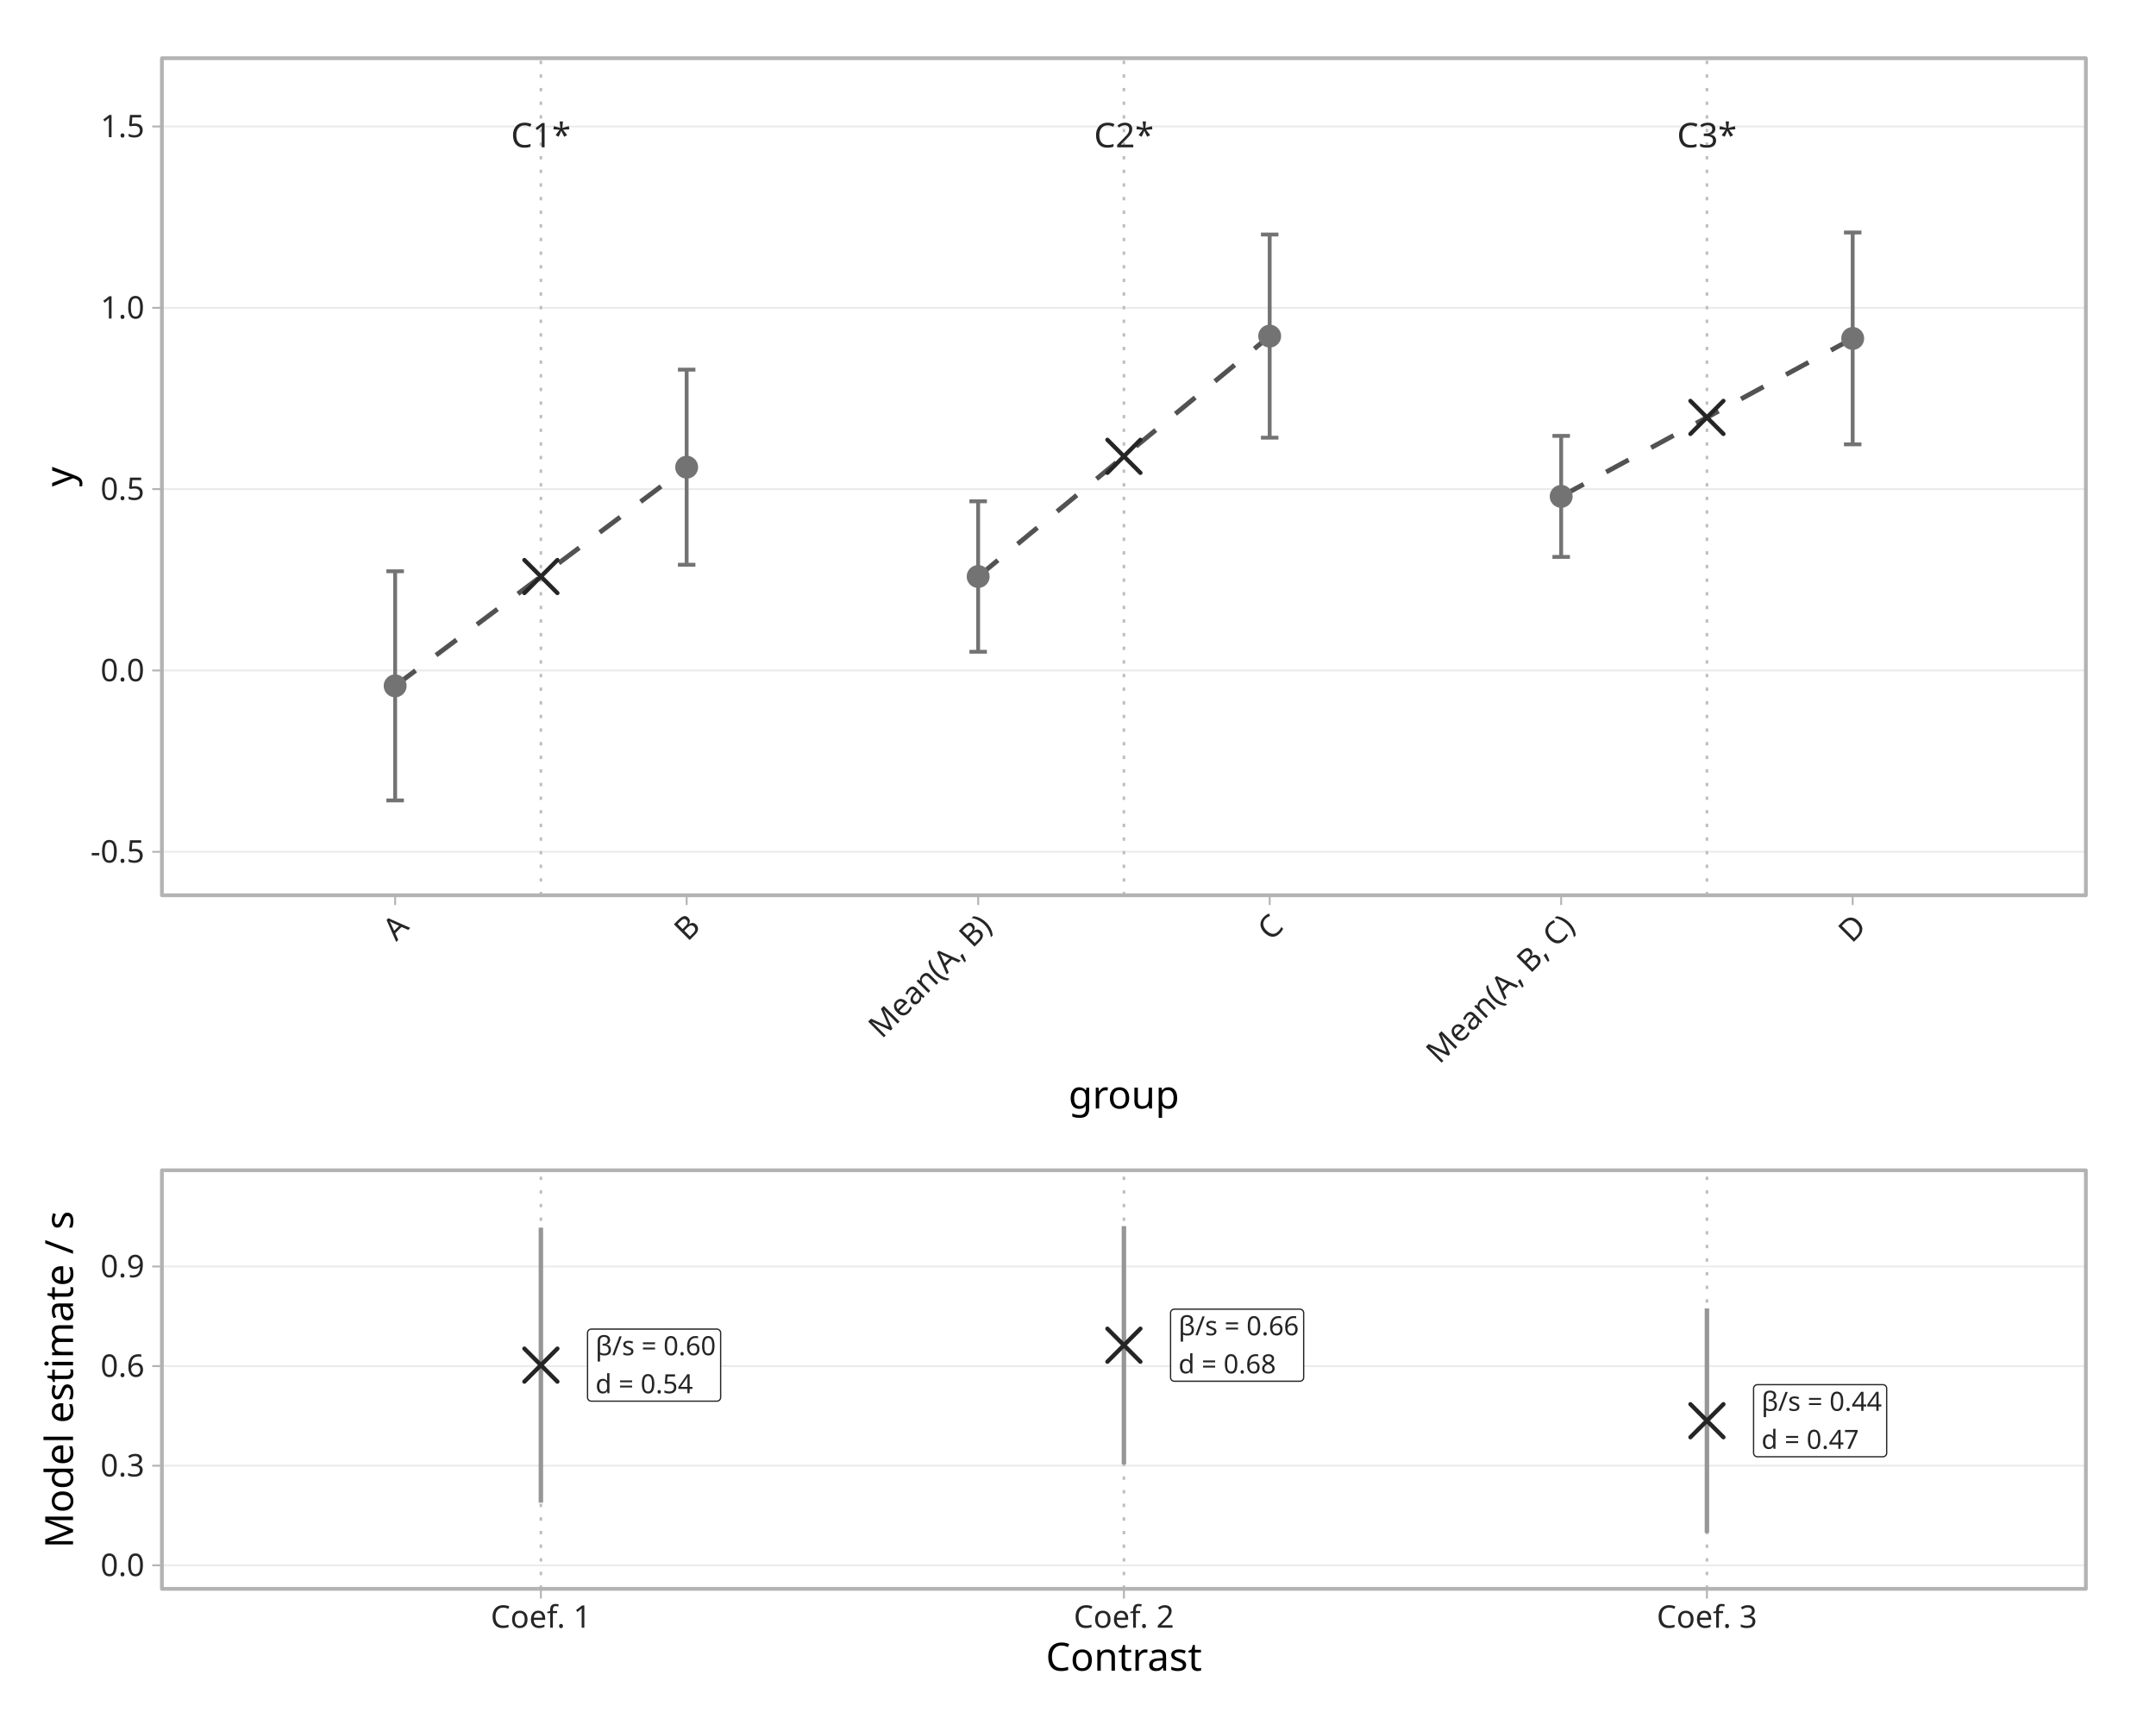
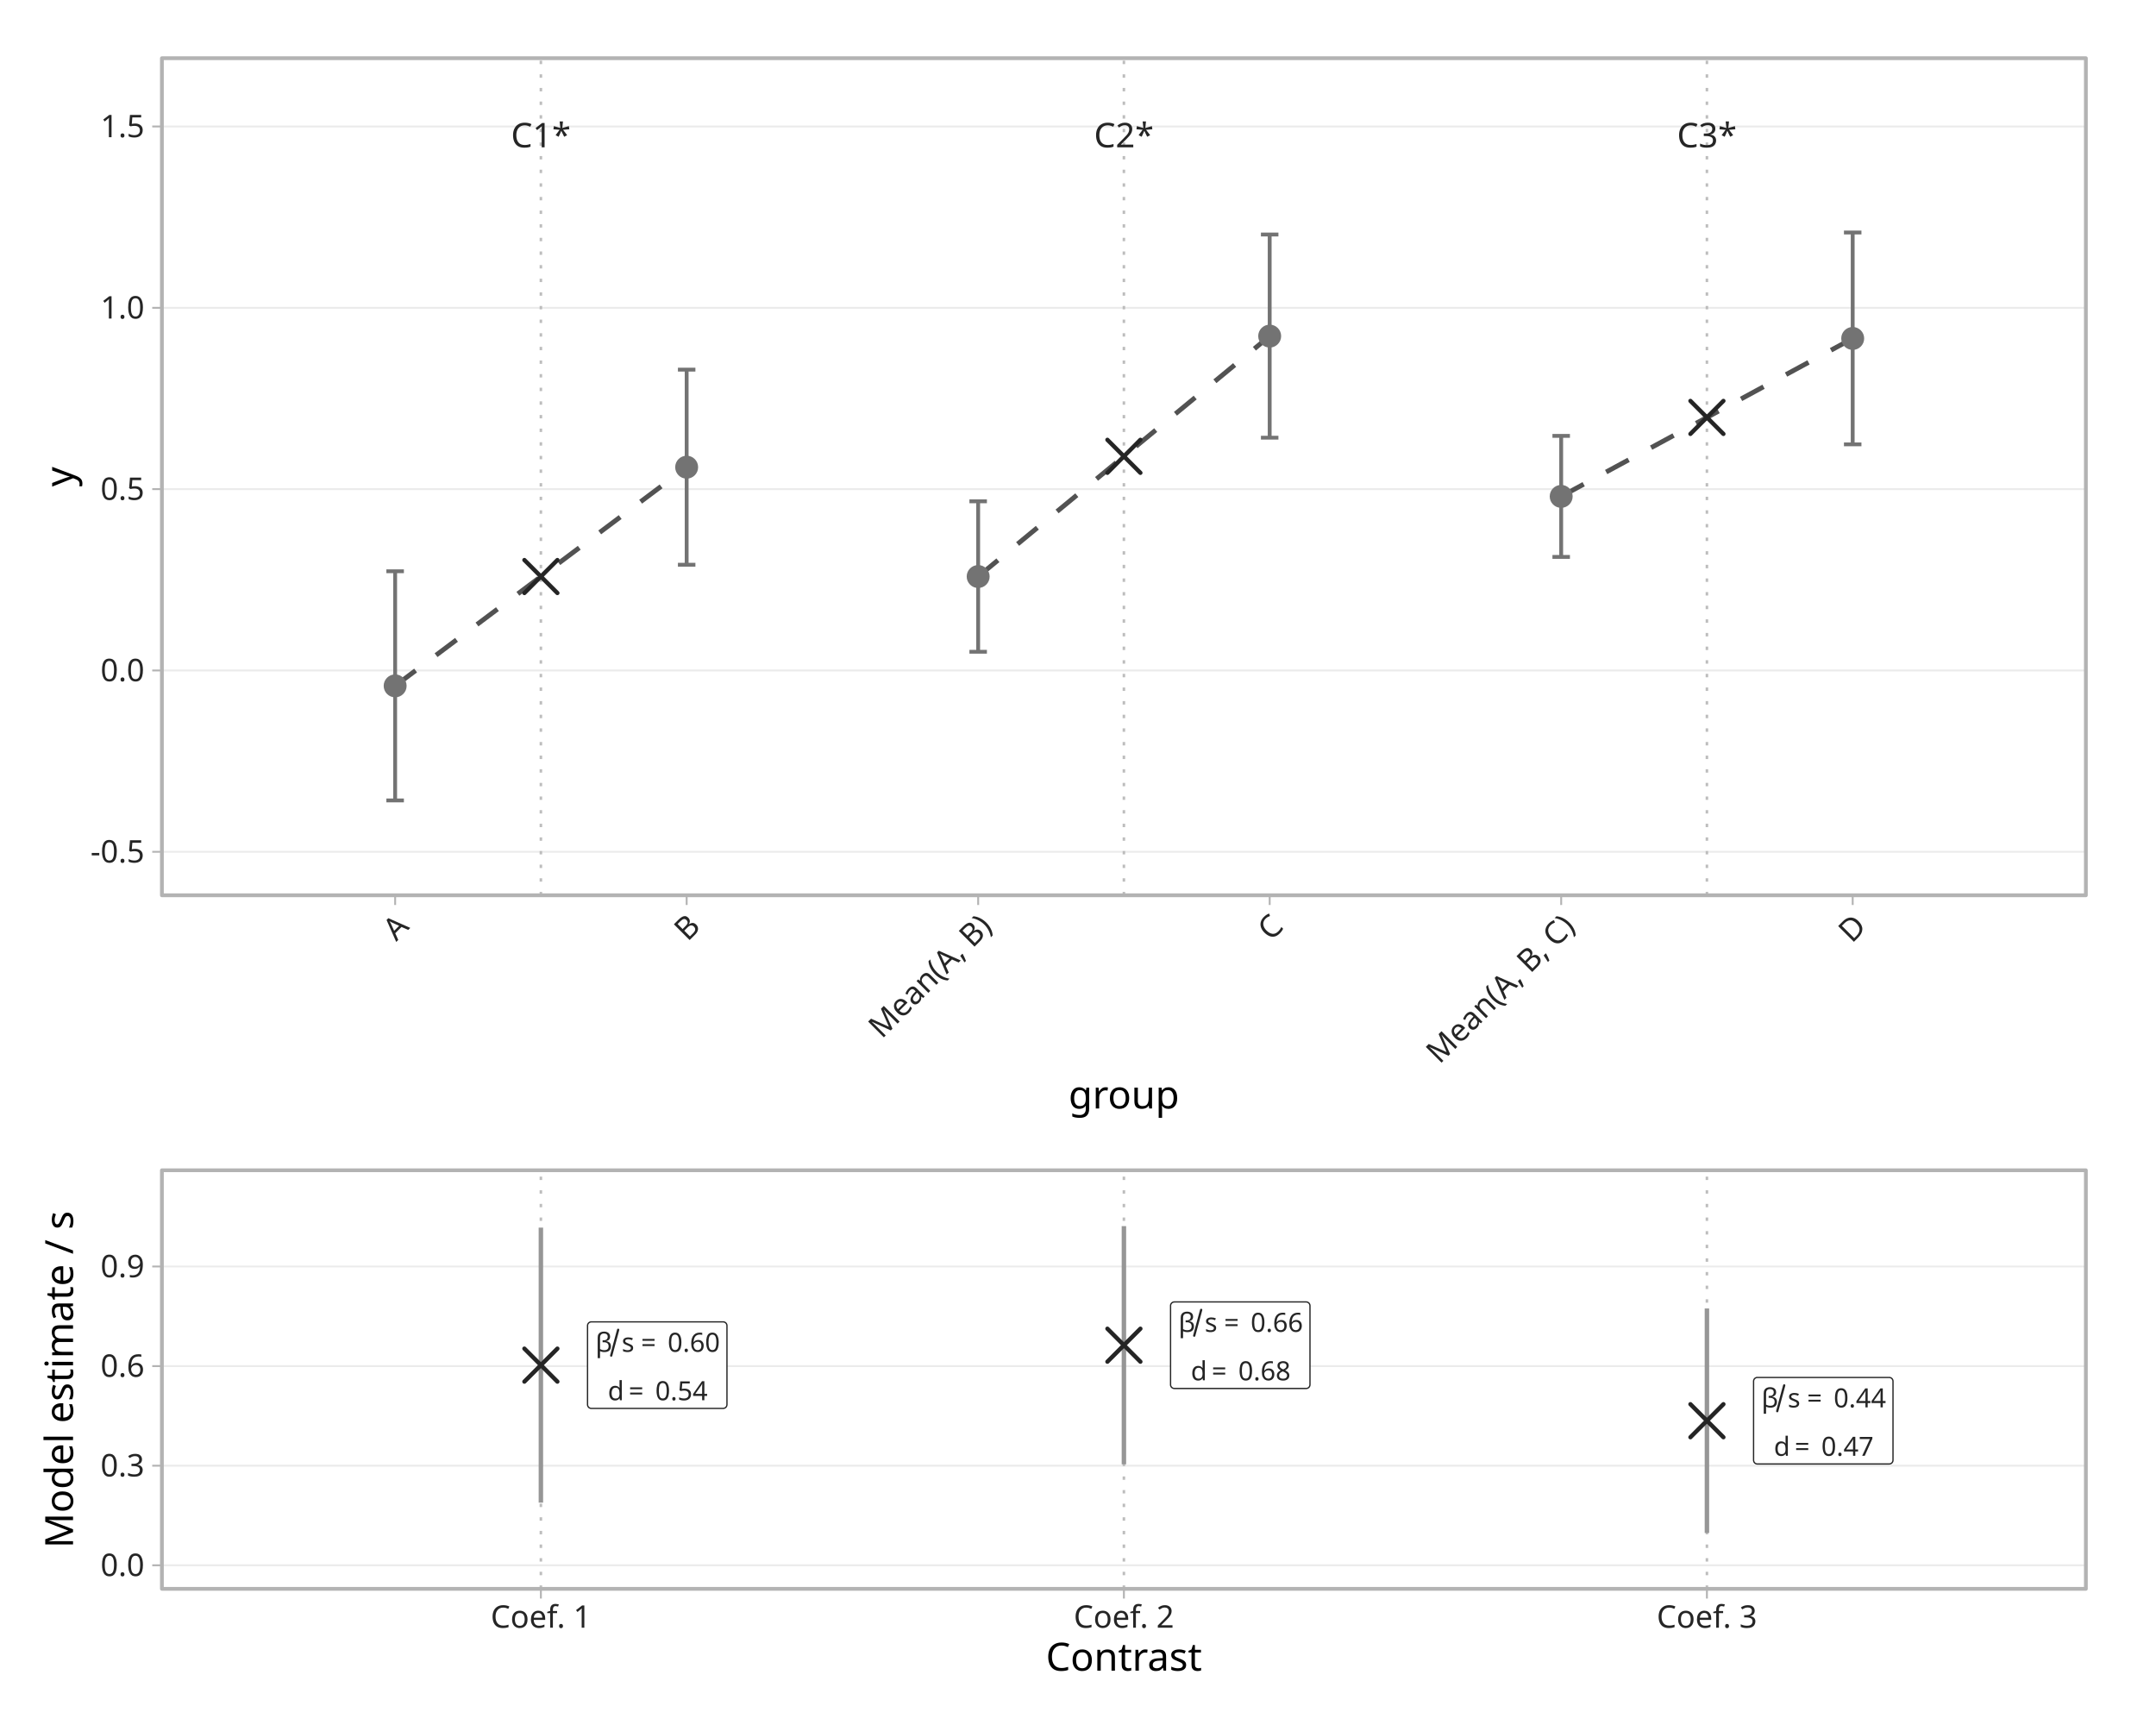
<svg xmlns="http://www.w3.org/2000/svg" class="svglite" data-engine-version="2.0" width="720.00pt" height="576.00pt" viewBox="0 0 720.00 576.00">
  <defs>
    <style type="text/css">
    .svglite line, .svglite polyline, .svglite polygon, .svglite path, .svglite rect, .svglite circle {
      fill: none;
      stroke: #000000;
      stroke-linecap: round;
      stroke-linejoin: round;
      stroke-miterlimit: 10.00;
    }
  </style>
  </defs>
  <rect width="100%" height="100%" style="stroke: none; fill: #FFFFFF;" />
  <defs>
    <clipPath id="cpMC4wMHw3MjAuMDB8MC4wMHw1NzYuMDA=">
      <rect x="0.00" y="0.00" width="720.00" height="576.00" />
    </clipPath>
  </defs>
  <g clip-path="url(#cpMC4wMHw3MjAuMDB8MC4wMHw1NzYuMDA=)">
    <rect x="0.00" y="0.00" width="720.00" height="576.00" style="stroke-width: 1.07; stroke: #FFFFFF; fill: #FFFFFF;" />
  </g>
  <defs>
    <clipPath id="cpNTQuMDd8Njk2LjU5fDE5LjQzfDUzMC41Mw==">
      <rect x="54.07" y="19.43" width="642.51" height="511.10" />
    </clipPath>
  </defs>
  <g clip-path="url(#cpNTQuMDd8Njk2LjU5fDE5LjQzfDUzMC41Mw==)">
</g>
  <g clip-path="url(#cpMC4wMHw3MjAuMDB8MC4wMHw1NzYuMDA=)">
</g>
  <defs>
    <clipPath id="cpNS40OHw3MTQuNTJ8NS40OHwzODIuODA=">
      <rect x="5.48" y="5.48" width="709.04" height="377.32" />
    </clipPath>
  </defs>
  <g clip-path="url(#cpNS40OHw3MTQuNTJ8NS40OHwzODIuODA=)">
    <rect x="5.48" y="5.48" width="709.04" height="377.32" style="stroke-width: 1.26; stroke: #FFFFFF; fill: #FFFFFF;" />
  </g>
  <g clip-path="url(#cpMC4wMHw3MjAuMDB8MC4wMHw1NzYuMDA=)">
</g>
  <defs>
    <clipPath id="cpNS40OHw3MTQuNTJ8MzgyLjgwfDU3MC41Mg==">
      <rect x="5.48" y="382.80" width="709.04" height="187.72" />
    </clipPath>
  </defs>
  <g clip-path="url(#cpNS40OHw3MTQuNTJ8MzgyLjgwfDU3MC41Mg==)">
    <rect x="5.48" y="382.80" width="709.04" height="187.72" style="stroke-width: 1.26; stroke: #FFFFFF; fill: #FFFFFF;" />
  </g>
  <g clip-path="url(#cpMC4wMHw3MjAuMDB8MC4wMHw1NzYuMDA=)">
    <rect x="54.07" y="19.43" width="642.51" height="279.52" style="stroke-width: 1.26; stroke: none; fill: #FFFFFF;" />
    <polyline points="54.07,284.43 696.59,284.43 " style="stroke-width: 0.63; stroke: #EBEBEB; stroke-linecap: butt;" />
    <polyline points="54.07,223.88 696.59,223.88 " style="stroke-width: 0.63; stroke: #EBEBEB; stroke-linecap: butt;" />
    <polyline points="54.07,163.33 696.59,163.33 " style="stroke-width: 0.63; stroke: #EBEBEB; stroke-linecap: butt;" />
    <polyline points="54.07,102.78 696.59,102.78 " style="stroke-width: 0.63; stroke: #EBEBEB; stroke-linecap: butt;" />
    <polyline points="54.07,42.23 696.59,42.23 " style="stroke-width: 0.63; stroke: #EBEBEB; stroke-linecap: butt;" />
    <line x1="180.63" y1="298.95" x2="180.63" y2="19.43" style="stroke-width: 0.85; stroke: #BDBDBD; stroke-dasharray: 1.14,3.41; stroke-linecap: butt;" />
    <line x1="375.33" y1="298.95" x2="375.33" y2="19.43" style="stroke-width: 0.85; stroke: #BDBDBD; stroke-dasharray: 1.14,3.41; stroke-linecap: butt;" />
    <line x1="570.03" y1="298.95" x2="570.03" y2="19.43" style="stroke-width: 0.85; stroke: #BDBDBD; stroke-dasharray: 1.14,3.41; stroke-linecap: butt;" />
    <line x1="131.96" y1="229.02" x2="229.31" y2="156.00" style="stroke-width: 1.60; stroke: #525252; stroke-dasharray: 8.54,8.54; stroke-linecap: butt;" />
    <line x1="326.66" y1="192.51" x2="424.01" y2="112.23" style="stroke-width: 1.60; stroke: #525252; stroke-dasharray: 8.54,8.54; stroke-linecap: butt;" />
    <line x1="521.36" y1="165.75" x2="618.71" y2="113.01" style="stroke-width: 1.60; stroke: #525252; stroke-dasharray: 8.54,8.54; stroke-linecap: butt;" />
    <polyline points="226.39,123.43 232.23,123.43 " style="stroke-width: 1.28; stroke: #737373; stroke-linecap: butt;" />
    <polyline points="229.31,123.43 229.31,188.57 " style="stroke-width: 1.28; stroke: #737373; stroke-linecap: butt;" />
    <polyline points="226.39,188.57 232.23,188.57 " style="stroke-width: 1.28; stroke: #737373; stroke-linecap: butt;" />
    <polyline points="129.03,190.75 134.88,190.75 " style="stroke-width: 1.28; stroke: #737373; stroke-linecap: butt;" />
    <polyline points="131.96,190.75 131.96,267.28 " style="stroke-width: 1.28; stroke: #737373; stroke-linecap: butt;" />
    <polyline points="129.03,267.28 134.88,267.28 " style="stroke-width: 1.28; stroke: #737373; stroke-linecap: butt;" />
    <polyline points="421.09,78.31 426.93,78.31 " style="stroke-width: 1.28; stroke: #737373; stroke-linecap: butt;" />
    <polyline points="424.01,78.31 424.01,146.15 " style="stroke-width: 1.28; stroke: #737373; stroke-linecap: butt;" />
    <polyline points="421.09,146.15 426.93,146.15 " style="stroke-width: 1.28; stroke: #737373; stroke-linecap: butt;" />
    <polyline points="323.74,167.39 329.58,167.39 " style="stroke-width: 1.28; stroke: #737373; stroke-linecap: butt;" />
    <polyline points="326.66,167.39 326.66,217.63 " style="stroke-width: 1.28; stroke: #737373; stroke-linecap: butt;" />
    <polyline points="323.74,217.63 329.58,217.63 " style="stroke-width: 1.28; stroke: #737373; stroke-linecap: butt;" />
    <polyline points="615.79,77.64 621.63,77.64 " style="stroke-width: 1.28; stroke: #737373; stroke-linecap: butt;" />
    <polyline points="618.71,77.64 618.71,148.38 " style="stroke-width: 1.28; stroke: #737373; stroke-linecap: butt;" />
    <polyline points="615.79,148.38 621.63,148.38 " style="stroke-width: 1.28; stroke: #737373; stroke-linecap: butt;" />
    <polyline points="518.44,145.54 524.28,145.54 " style="stroke-width: 1.28; stroke: #737373; stroke-linecap: butt;" />
    <polyline points="521.36,145.54 521.36,185.96 " style="stroke-width: 1.28; stroke: #737373; stroke-linecap: butt;" />
    <polyline points="518.44,185.96 524.28,185.96 " style="stroke-width: 1.28; stroke: #737373; stroke-linecap: butt;" />
    <circle cx="229.31" cy="156.00" r="3.41" style="stroke-width: 0.84; stroke: #737373; fill: #737373;" />
    <circle cx="131.96" cy="229.02" r="3.41" style="stroke-width: 0.84; stroke: #737373; fill: #737373;" />
    <circle cx="424.01" cy="112.23" r="3.41" style="stroke-width: 0.84; stroke: #737373; fill: #737373;" />
    <circle cx="326.66" cy="192.51" r="3.41" style="stroke-width: 0.84; stroke: #737373; fill: #737373;" />
    <circle cx="618.71" cy="113.01" r="3.41" style="stroke-width: 0.84; stroke: #737373; fill: #737373;" />
    <circle cx="521.36" cy="165.75" r="3.41" style="stroke-width: 0.84; stroke: #737373; fill: #737373;" />
    <line x1="175.12" y1="198.02" x2="186.14" y2="187.00" style="stroke-width: 1.42; stroke: #252525;" />
    <line x1="175.12" y1="187.00" x2="186.14" y2="198.02" style="stroke-width: 1.42; stroke: #252525;" />
    <line x1="369.82" y1="157.88" x2="380.84" y2="146.86" style="stroke-width: 1.42; stroke: #252525;" />
    <line x1="369.82" y1="146.86" x2="380.84" y2="157.88" style="stroke-width: 1.42; stroke: #252525;" />
    <line x1="564.52" y1="144.89" x2="575.54" y2="133.87" style="stroke-width: 1.42; stroke: #252525;" />
    <line x1="564.52" y1="133.87" x2="575.54" y2="144.89" style="stroke-width: 1.42; stroke: #252525;" />
    <text x="180.63" y="49.20" text-anchor="middle" style="font-size: 11.38px; fill: #252525; font-family: sans;" textLength="18.98px" lengthAdjust="spacingAndGlyphs">C1*</text>
    <text x="375.33" y="49.20" text-anchor="middle" style="font-size: 11.38px; fill: #252525; font-family: sans;" textLength="18.98px" lengthAdjust="spacingAndGlyphs">C2*</text>
    <text x="570.03" y="49.20" text-anchor="middle" style="font-size: 11.38px; fill: #252525; font-family: sans;" textLength="18.98px" lengthAdjust="spacingAndGlyphs">C3*</text>
    <rect x="54.07" y="19.43" width="642.51" height="279.52" style="stroke-width: 1.26; stroke: #B3B3B3;" />
    <text x="48.25" y="288.01" text-anchor="end" style="font-size: 10.40px; fill: #252525; font-family: sans;" textLength="17.92px" lengthAdjust="spacingAndGlyphs">-0.5</text>
    <text x="48.25" y="227.46" text-anchor="end" style="font-size: 10.40px; fill: #252525; font-family: sans;" textLength="14.46px" lengthAdjust="spacingAndGlyphs">0.0</text>
    <text x="48.25" y="166.91" text-anchor="end" style="font-size: 10.40px; fill: #252525; font-family: sans;" textLength="14.46px" lengthAdjust="spacingAndGlyphs">0.5</text>
    <text x="48.25" y="106.36" text-anchor="end" style="font-size: 10.40px; fill: #252525; font-family: sans;" textLength="14.46px" lengthAdjust="spacingAndGlyphs">1.0</text>
    <text x="48.25" y="45.81" text-anchor="end" style="font-size: 10.40px; fill: #252525; font-family: sans;" textLength="14.46px" lengthAdjust="spacingAndGlyphs">1.5</text>
    <polyline points="50.84,284.43 54.07,284.43 " style="stroke-width: 0.63; stroke: #B3B3B3; stroke-linecap: butt;" />
    <polyline points="50.84,223.88 54.07,223.88 " style="stroke-width: 0.63; stroke: #B3B3B3; stroke-linecap: butt;" />
    <polyline points="50.84,163.33 54.07,163.33 " style="stroke-width: 0.63; stroke: #B3B3B3; stroke-linecap: butt;" />
    <polyline points="50.84,102.78 54.07,102.78 " style="stroke-width: 0.63; stroke: #B3B3B3; stroke-linecap: butt;" />
    <polyline points="50.84,42.23 54.07,42.23 " style="stroke-width: 0.63; stroke: #B3B3B3; stroke-linecap: butt;" />
    <polyline points="131.96,302.18 131.96,298.95 " style="stroke-width: 0.63; stroke: #B3B3B3; stroke-linecap: butt;" />
    <polyline points="229.31,302.18 229.31,298.95 " style="stroke-width: 0.63; stroke: #B3B3B3; stroke-linecap: butt;" />
    <polyline points="326.66,302.18 326.66,298.95 " style="stroke-width: 0.63; stroke: #B3B3B3; stroke-linecap: butt;" />
    <polyline points="424.01,302.18 424.01,298.95 " style="stroke-width: 0.63; stroke: #B3B3B3; stroke-linecap: butt;" />
    <polyline points="521.36,302.18 521.36,298.95 " style="stroke-width: 0.63; stroke: #B3B3B3; stroke-linecap: butt;" />
    <polyline points="618.71,302.18 618.71,298.95 " style="stroke-width: 0.63; stroke: #B3B3B3; stroke-linecap: butt;" />
    <text transform="translate(137.02,309.83) rotate(-45)" text-anchor="end" style="font-size: 10.40px; fill: #252525; font-family: sans;" textLength="6.94px" lengthAdjust="spacingAndGlyphs">A</text>
    <text transform="translate(234.37,309.83) rotate(-45)" text-anchor="end" style="font-size: 10.40px; fill: #252525; font-family: sans;" textLength="6.94px" lengthAdjust="spacingAndGlyphs">B</text>
    <text transform="translate(331.72,309.83) rotate(-45)" text-anchor="end" style="font-size: 10.40px; fill: #252525; font-family: sans;" textLength="52.60px" lengthAdjust="spacingAndGlyphs">Mean(A, B)</text>
    <text transform="translate(429.07,309.83) rotate(-45)" text-anchor="end" style="font-size: 10.40px; fill: #252525; font-family: sans;" textLength="7.51px" lengthAdjust="spacingAndGlyphs">C</text>
    <text transform="translate(526.42,309.83) rotate(-45)" text-anchor="end" style="font-size: 10.40px; fill: #252525; font-family: sans;" textLength="65.89px" lengthAdjust="spacingAndGlyphs">Mean(A, B, C)</text>
    <text transform="translate(623.77,309.83) rotate(-45)" text-anchor="end" style="font-size: 10.40px; fill: #252525; font-family: sans;" textLength="7.51px" lengthAdjust="spacingAndGlyphs">D</text>
    <text x="375.33" y="370.14" text-anchor="middle" style="font-size: 13.00px; font-family: sans;" textLength="33.25px" lengthAdjust="spacingAndGlyphs">group</text>
    <text transform="translate(24.39,159.19) rotate(-90)" text-anchor="middle" style="font-size: 13.00px; font-family: sans;" textLength="6.51px" lengthAdjust="spacingAndGlyphs">y</text>
    <rect x="54.07" y="390.77" width="642.51" height="139.76" style="stroke-width: 1.26; stroke: none; fill: #FFFFFF;" />
    <polyline points="54.07,522.67 696.59,522.67 " style="stroke-width: 0.63; stroke: #EBEBEB; stroke-linecap: butt;" />
    <polyline points="54.07,489.41 696.59,489.41 " style="stroke-width: 0.63; stroke: #EBEBEB; stroke-linecap: butt;" />
    <polyline points="54.07,456.16 696.59,456.16 " style="stroke-width: 0.63; stroke: #EBEBEB; stroke-linecap: butt;" />
    <polyline points="54.07,422.90 696.59,422.90 " style="stroke-width: 0.63; stroke: #EBEBEB; stroke-linecap: butt;" />
    <line x1="180.63" y1="530.53" x2="180.63" y2="390.77" style="stroke-width: 0.85; stroke: #BDBDBD; stroke-dasharray: 1.14,3.41; stroke-linecap: butt;" />
    <line x1="375.33" y1="530.53" x2="375.33" y2="390.77" style="stroke-width: 0.85; stroke: #BDBDBD; stroke-dasharray: 1.14,3.41; stroke-linecap: butt;" />
    <line x1="570.03" y1="530.53" x2="570.03" y2="390.77" style="stroke-width: 0.85; stroke: #BDBDBD; stroke-dasharray: 1.14,3.41; stroke-linecap: butt;" />
    <line x1="180.63" y1="501.75" x2="180.63" y2="409.92" style="stroke-width: 1.49; stroke: #969696; stroke-linecap: butt;" />
    <line x1="375.33" y1="488.94" x2="375.33" y2="409.42" style="stroke-width: 1.49; stroke: #969696; stroke-linecap: butt;" />
    <line x1="570.03" y1="511.88" x2="570.03" y2="436.91" style="stroke-width: 1.49; stroke: #969696; stroke-linecap: butt;" />
    <line x1="175.12" y1="461.34" x2="186.14" y2="450.32" style="stroke-width: 1.42; stroke: #252525;" />
    <line x1="175.12" y1="450.32" x2="186.14" y2="461.34" style="stroke-width: 1.42; stroke: #252525;" />
    <line x1="369.82" y1="454.69" x2="380.84" y2="443.67" style="stroke-width: 1.42; stroke: #252525;" />
    <line x1="369.82" y1="443.67" x2="380.84" y2="454.69" style="stroke-width: 1.42; stroke: #252525;" />
    <line x1="564.52" y1="479.91" x2="575.54" y2="468.88" style="stroke-width: 1.42; stroke: #252525;" />
    <line x1="564.52" y1="468.88" x2="575.54" y2="479.91" style="stroke-width: 1.42; stroke: #252525;" />
-     <polygon points="197.48,467.87 239.39,467.87 239.34,467.87 239.54,467.86 239.74,467.82 239.94,467.74 240.11,467.64 240.27,467.51 240.41,467.36 240.52,467.19 240.60,467.00 240.64,466.80 240.66,466.60 240.66,466.60 240.66,445.07 240.66,445.07 240.64,444.87 240.60,444.67 240.52,444.48 240.41,444.31 240.27,444.16 240.11,444.03 239.94,443.93 239.74,443.85 239.54,443.81 239.39,443.80 197.48,443.80 197.63,443.81 197.43,443.80 197.22,443.83 197.03,443.89 196.84,443.97 196.67,444.09 196.53,444.23 196.40,444.39 196.31,444.57 196.24,444.77 196.21,444.97 196.21,445.07 196.21,466.60 196.21,466.49 196.21,466.70 196.24,466.90 196.31,467.09 196.40,467.28 196.53,467.44 196.67,467.58 196.84,467.70 197.03,467.78 197.22,467.84 197.43,467.87 " style="stroke-width: 0.43; stroke: #252525; fill: #FFFFFF;" />
-     <text x="198.85" y="452.52" style="font-size: 8.82px; fill: #252525; font-family: sans;" textLength="39.16px" lengthAdjust="spacingAndGlyphs">β/s = 0.60</text>
-     <text x="198.85" y="465.22" style="font-size: 8.82px; fill: #252525; font-family: sans;" textLength="32.13px" lengthAdjust="spacingAndGlyphs">d = 0.54</text>
-     <polygon points="392.18,461.21 434.09,461.21 434.04,461.21 434.24,461.20 434.45,461.16 434.64,461.09 434.81,460.99 434.97,460.86 435.11,460.71 435.22,460.53 435.30,460.34 435.35,460.15 435.36,459.94 435.36,459.94 435.36,438.42 435.36,438.42 435.35,438.21 435.30,438.02 435.22,437.83 435.11,437.66 434.97,437.50 434.81,437.37 434.64,437.27 434.45,437.20 434.24,437.16 434.09,437.15 392.18,437.15 392.33,437.16 392.13,437.15 391.92,437.17 391.73,437.23 391.54,437.32 391.37,437.43 391.23,437.58 391.10,437.74 391.01,437.92 390.94,438.11 390.91,438.32 390.91,438.42 390.91,459.94 390.91,459.84 390.91,460.04 390.94,460.25 391.01,460.44 391.10,460.62 391.23,460.78 391.37,460.93 391.54,461.04 391.73,461.13 391.92,461.19 392.13,461.21 " style="stroke-width: 0.43; stroke: #252525; fill: #FFFFFF;" />
-     <text x="393.55" y="445.86" style="font-size: 8.82px; fill: #252525; font-family: sans;" textLength="39.16px" lengthAdjust="spacingAndGlyphs">β/s = 0.66</text>
-     <text x="393.55" y="458.57" style="font-size: 8.82px; fill: #252525; font-family: sans;" textLength="32.13px" lengthAdjust="spacingAndGlyphs">d = 0.68</text>
-     <polygon points="586.88,486.43 628.79,486.43 628.74,486.43 628.95,486.42 629.15,486.38 629.34,486.30 629.51,486.20 629.67,486.07 629.81,485.92 629.92,485.75 630.00,485.56 630.05,485.36 630.06,485.16 630.06,485.16 630.06,463.63 630.06,463.63 630.05,463.43 630.00,463.23 629.92,463.04 629.81,462.87 629.67,462.72 629.51,462.59 629.34,462.49 629.15,462.41 628.95,462.37 628.79,462.36 586.88,462.36 587.03,462.37 586.83,462.36 586.62,462.39 586.43,462.45 586.24,462.53 586.08,462.65 585.93,462.79 585.80,462.95 585.71,463.14 585.65,463.33 585.61,463.53 585.61,463.63 585.61,485.16 585.61,485.05 585.61,485.26 585.65,485.46 585.71,485.65 585.80,485.84 585.93,486.00 586.08,486.14 586.24,486.26 586.43,486.34 586.62,486.40 586.83,486.43 " style="stroke-width: 0.43; stroke: #252525; fill: #FFFFFF;" />
-     <text x="588.25" y="471.08" style="font-size: 8.82px; fill: #252525; font-family: sans;" textLength="39.16px" lengthAdjust="spacingAndGlyphs">β/s = 0.44</text>
-     <text x="588.25" y="483.78" style="font-size: 8.82px; fill: #252525; font-family: sans;" textLength="32.13px" lengthAdjust="spacingAndGlyphs">d = 0.47</text>
+     <polygon points="197.48,470.28 241.50,470.28 241.44,470.28 241.65,470.27 241.85,470.23 242.04,470.16 242.22,470.06 242.38,469.93 242.51,469.78 242.62,469.60 242.70,469.42 242.75,469.22 242.77,469.01 242.77,469.01 242.77,442.66 242.77,442.66 242.75,442.45 242.70,442.25 242.62,442.07 242.51,441.89 242.38,441.74 242.22,441.61 242.04,441.51 241.85,441.44 241.65,441.39 241.50,441.39 197.48,441.39 197.63,441.39 197.43,441.39 197.22,441.41 197.03,441.47 196.84,441.56 196.67,441.67 196.53,441.81 196.40,441.98 196.31,442.16 196.24,442.35 196.21,442.55 196.21,442.66 196.21,469.01 196.21,468.91 196.21,469.12 196.24,469.32 196.31,469.51 196.40,469.69 196.53,469.86 196.67,470.00 196.84,470.11 197.03,470.20 197.22,470.26 197.43,470.28 " style="stroke-width: 0.43; stroke: #252525; fill: #FFFFFF;" />
+     <text x="198.85" y="451.38" style="font-size: 8.82px; fill: #252525; font-family: sans;" textLength="4.09px" lengthAdjust="spacingAndGlyphs">β</text>
+     <polyline points="204.11,452.65 206.44,444.03 " style="stroke-width: 0.75; stroke: #252525;" />
+     <text x="207.61" y="451.38" style="font-size: 8.82px; fill: #252525; font-family: sans;" textLength="4.41px" lengthAdjust="spacingAndGlyphs">s</text>
+     <text x="214.06" y="451.38" style="font-size: 8.82px; fill: #252525; font-family: sans;" textLength="6.85px" lengthAdjust="spacingAndGlyphs">=</text>
+     <text x="222.95" y="451.38" style="font-size: 8.82px; fill: #252525; font-family: sans;" textLength="17.17px" lengthAdjust="spacingAndGlyphs">0.60</text>
+     <text x="202.98" y="467.55" style="font-size: 8.82px; fill: #252525; font-family: sans;" textLength="4.91px" lengthAdjust="spacingAndGlyphs">d</text>
+     <text x="209.93" y="467.55" style="font-size: 8.82px; fill: #252525; font-family: sans;" textLength="6.85px" lengthAdjust="spacingAndGlyphs">=</text>
+     <text x="218.82" y="467.55" style="font-size: 8.82px; fill: #252525; font-family: sans;" textLength="17.17px" lengthAdjust="spacingAndGlyphs">0.54</text>
+     <polygon points="392.18,463.63 436.20,463.63 436.15,463.63 436.35,463.62 436.55,463.58 436.74,463.51 436.92,463.40 437.08,463.28 437.21,463.12 437.32,462.95 437.40,462.76 437.45,462.56 437.47,462.36 437.47,462.36 437.47,436.00 437.47,436.00 437.45,435.80 437.40,435.60 437.32,435.41 437.21,435.24 437.08,435.09 436.92,434.96 436.74,434.85 436.55,434.78 436.35,434.74 436.20,434.73 392.18,434.73 392.33,434.74 392.13,434.73 391.92,434.76 391.73,434.81 391.54,434.90 391.37,435.02 391.23,435.16 391.10,435.32 391.01,435.50 390.94,435.70 390.91,435.90 390.91,436.00 390.91,462.36 390.91,462.26 390.91,462.46 390.94,462.66 391.01,462.86 391.10,463.04 391.23,463.20 391.37,463.34 391.54,463.46 391.73,463.55 391.92,463.60 392.13,463.63 " style="stroke-width: 0.43; stroke: #252525; fill: #FFFFFF;" />
+     <text x="393.55" y="444.72" style="font-size: 8.82px; fill: #252525; font-family: sans;" textLength="4.09px" lengthAdjust="spacingAndGlyphs">β</text>
+     <polyline points="398.81,446.00 401.14,437.38 " style="stroke-width: 0.75; stroke: #252525;" />
+     <text x="402.31" y="444.72" style="font-size: 8.82px; fill: #252525; font-family: sans;" textLength="4.41px" lengthAdjust="spacingAndGlyphs">s</text>
+     <text x="408.76" y="444.72" style="font-size: 8.82px; fill: #252525; font-family: sans;" textLength="6.85px" lengthAdjust="spacingAndGlyphs">=</text>
+     <text x="417.65" y="444.72" style="font-size: 8.82px; fill: #252525; font-family: sans;" textLength="17.17px" lengthAdjust="spacingAndGlyphs">0.66</text>
+     <text x="397.68" y="460.90" style="font-size: 8.82px; fill: #252525; font-family: sans;" textLength="4.91px" lengthAdjust="spacingAndGlyphs">d</text>
+     <text x="404.63" y="460.90" style="font-size: 8.82px; fill: #252525; font-family: sans;" textLength="6.85px" lengthAdjust="spacingAndGlyphs">=</text>
+     <text x="413.52" y="460.90" style="font-size: 8.82px; fill: #252525; font-family: sans;" textLength="17.17px" lengthAdjust="spacingAndGlyphs">0.68</text>
+     <polygon points="586.88,488.84 630.90,488.84 630.85,488.84 631.05,488.83 631.25,488.79 631.44,488.72 631.62,488.62 631.78,488.49 631.91,488.34 632.02,488.16 632.10,487.98 632.15,487.78 632.17,487.57 632.17,487.57 632.17,461.22 632.17,461.22 632.15,461.01 632.10,460.81 632.02,460.63 631.91,460.45 631.78,460.30 631.62,460.17 631.44,460.07 631.25,460.00 631.05,459.96 630.90,459.95 586.88,459.95 587.03,459.96 586.83,459.95 586.62,459.97 586.43,460.03 586.24,460.12 586.08,460.23 585.93,460.37 585.80,460.54 585.71,460.72 585.65,460.91 585.61,461.11 585.61,461.22 585.61,487.57 585.61,487.47 585.61,487.68 585.65,487.88 585.71,488.07 585.80,488.25 585.93,488.42 586.08,488.56 586.24,488.67 586.43,488.76 586.62,488.82 586.83,488.84 " style="stroke-width: 0.43; stroke: #252525; fill: #FFFFFF;" />
+     <text x="588.25" y="469.94" style="font-size: 8.82px; fill: #252525; font-family: sans;" textLength="4.09px" lengthAdjust="spacingAndGlyphs">β</text>
+     <polyline points="593.51,471.21 595.84,462.59 " style="stroke-width: 0.75; stroke: #252525;" />
+     <text x="597.01" y="469.94" style="font-size: 8.82px; fill: #252525; font-family: sans;" textLength="4.41px" lengthAdjust="spacingAndGlyphs">s</text>
+     <text x="603.46" y="469.94" style="font-size: 8.82px; fill: #252525; font-family: sans;" textLength="6.85px" lengthAdjust="spacingAndGlyphs">=</text>
+     <text x="612.35" y="469.94" style="font-size: 8.82px; fill: #252525; font-family: sans;" textLength="17.17px" lengthAdjust="spacingAndGlyphs">0.44</text>
+     <text x="592.38" y="486.11" style="font-size: 8.82px; fill: #252525; font-family: sans;" textLength="4.91px" lengthAdjust="spacingAndGlyphs">d</text>
+     <text x="599.33" y="486.11" style="font-size: 8.82px; fill: #252525; font-family: sans;" textLength="6.85px" lengthAdjust="spacingAndGlyphs">=</text>
+     <text x="608.22" y="486.11" style="font-size: 8.82px; fill: #252525; font-family: sans;" textLength="17.17px" lengthAdjust="spacingAndGlyphs">0.47</text>
    <rect x="54.07" y="390.77" width="642.51" height="139.76" style="stroke-width: 1.26; stroke: #B3B3B3;" />
    <text x="48.25" y="526.25" text-anchor="end" style="font-size: 10.40px; fill: #252525; font-family: sans;" textLength="14.46px" lengthAdjust="spacingAndGlyphs">0.0</text>
    <text x="48.25" y="492.99" text-anchor="end" style="font-size: 10.40px; fill: #252525; font-family: sans;" textLength="14.46px" lengthAdjust="spacingAndGlyphs">0.3</text>
    <text x="48.25" y="459.73" text-anchor="end" style="font-size: 10.40px; fill: #252525; font-family: sans;" textLength="14.46px" lengthAdjust="spacingAndGlyphs">0.6</text>
    <text x="48.25" y="426.48" text-anchor="end" style="font-size: 10.40px; fill: #252525; font-family: sans;" textLength="14.46px" lengthAdjust="spacingAndGlyphs">0.9</text>
    <polyline points="50.84,522.67 54.07,522.67 " style="stroke-width: 0.63; stroke: #B3B3B3; stroke-linecap: butt;" />
    <polyline points="50.84,489.41 54.07,489.41 " style="stroke-width: 0.63; stroke: #B3B3B3; stroke-linecap: butt;" />
    <polyline points="50.84,456.16 54.07,456.16 " style="stroke-width: 0.63; stroke: #B3B3B3; stroke-linecap: butt;" />
    <polyline points="50.84,422.90 54.07,422.90 " style="stroke-width: 0.63; stroke: #B3B3B3; stroke-linecap: butt;" />
    <polyline points="180.63,533.77 180.63,530.53 " style="stroke-width: 0.63; stroke: #B3B3B3; stroke-linecap: butt;" />
    <polyline points="375.33,533.77 375.33,530.53 " style="stroke-width: 0.63; stroke: #B3B3B3; stroke-linecap: butt;" />
    <polyline points="570.03,533.77 570.03,530.53 " style="stroke-width: 0.63; stroke: #B3B3B3; stroke-linecap: butt;" />
    <text x="180.63" y="543.52" text-anchor="middle" style="font-size: 10.40px; fill: #252525; font-family: sans;" textLength="33.53px" lengthAdjust="spacingAndGlyphs">Coef. 1</text>
    <text x="375.33" y="543.52" text-anchor="middle" style="font-size: 10.40px; fill: #252525; font-family: sans;" textLength="33.53px" lengthAdjust="spacingAndGlyphs">Coef. 2</text>
    <text x="570.03" y="543.52" text-anchor="middle" style="font-size: 10.40px; fill: #252525; font-family: sans;" textLength="33.53px" lengthAdjust="spacingAndGlyphs">Coef. 3</text>
    <text x="375.33" y="557.86" text-anchor="middle" style="font-size: 13.00px; font-family: sans;" textLength="49.14px" lengthAdjust="spacingAndGlyphs">Contrast</text>
    <text transform="translate(24.39,460.65) rotate(-90)" text-anchor="middle" style="font-size: 13.00px; font-family: sans;" textLength="105.50px" lengthAdjust="spacingAndGlyphs">Model estimate / s</text>
  </g>
</svg>
